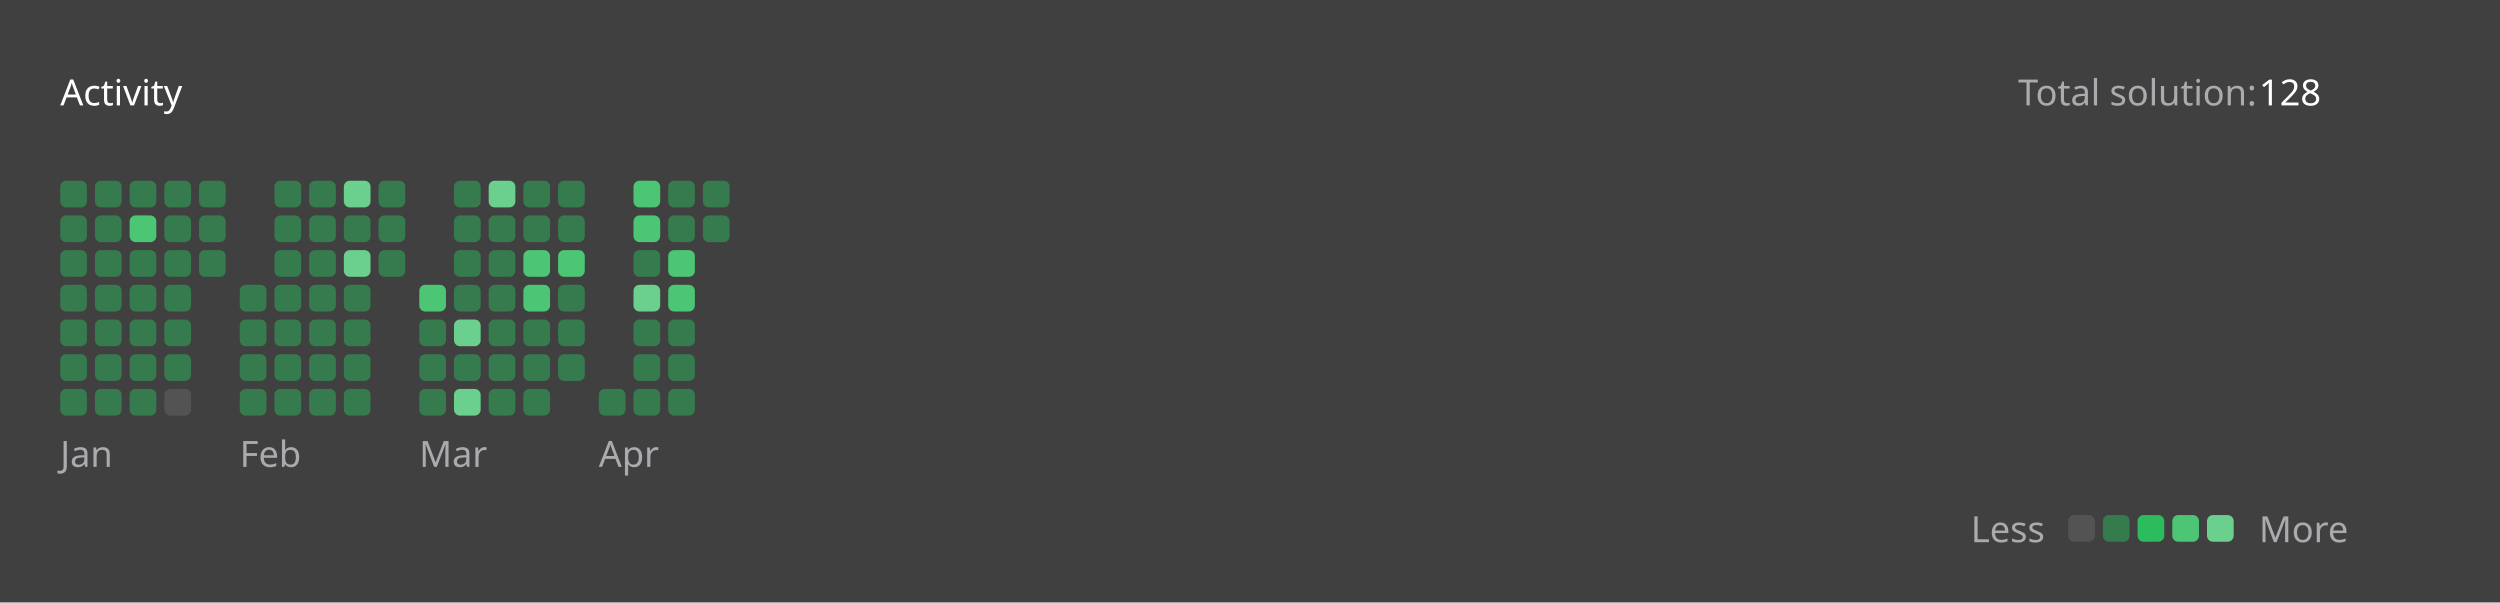
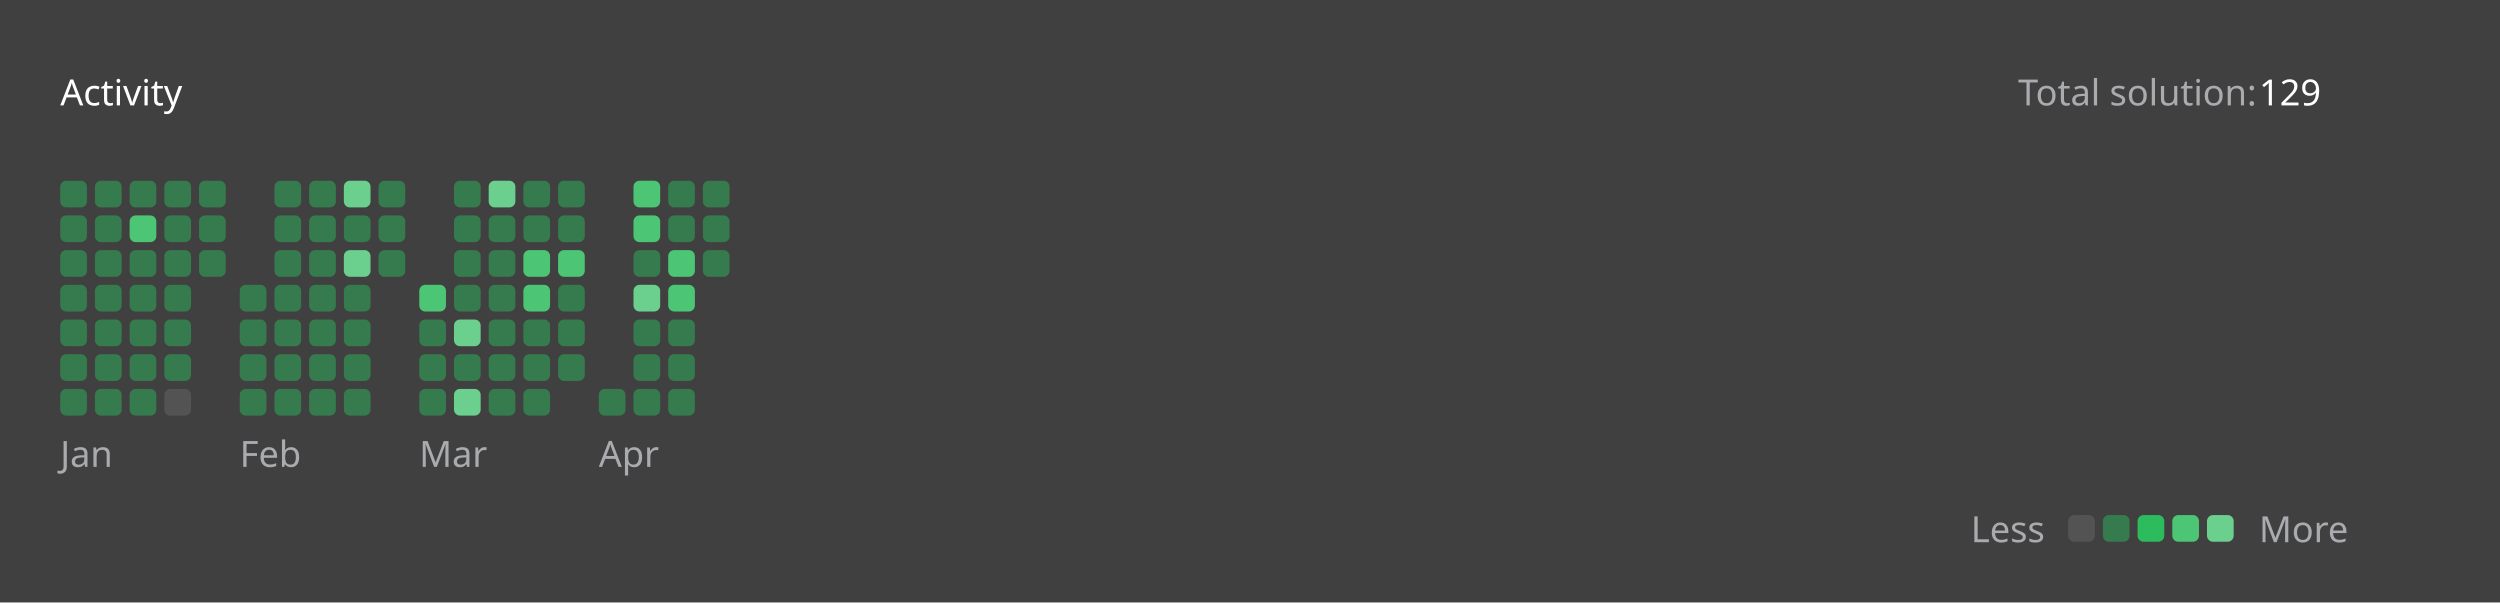
<svg xmlns="http://www.w3.org/2000/svg" version="1.1" height="200" width="830" viewBox="0 0 830 200">
  <style>*{font-family: "Segoe UI", Tahoma, Geneva, Verdana, sans-serif;}</style>
  <style>.title{font-weight: 500;font-size: 1rem;}</style>
  <style>.rotate-90{transform: rotate(-90deg);transform-origin: center;transform-box: fill-box;}</style>
  <style>.state{font-size: .75rem;}</style>
  <style>.light{color: #ffffff;fill: #ffffff;}</style>
  <style>.light-gray{color: #eff2f699;fill: #eff2f699;}</style>
  <style>.dark-gray{color: #ebebf54d;fill: #ebebf54d;}</style>
  <style>.gray{color: #747474;fill: #747474;}</style>
  <style>.orange{color: #ffa116;fill: #ffa116;}</style>
  <style>.background{color: #404040;fill: #404040;}</style>
  <style>.level-1-block{fill: #ffffff1a;}</style>
  <style>.level-2-block{fill: #2cb55d80;}</style>
  <style>.level-3-block{fill: #2cbb5dff;}</style>
  <style>.level-4-block{fill: #4cc575ff;}</style>
  <style>.level-5-block{fill: #6bcf8eff;}</style>
  <rect fill="#404040" x="0" y="0" width="830" height="200" rx="0.5rem" />
  <g text-anchor="start" text-decoration="1" class="title">
    <text x="20" y="35">
      <tspan class="light">Activity</tspan>
      <tspan class="orange" />
    </text>
  </g>
  <g class="state">
    <text x="670" y="35" class="light-gray"> Total solution: </text>
-     <text x="750" y="35" class="light"> 128 </text>
+     <text x="750" y="35" class="light"> 129 </text>
    <text x="678.88" y="180" class="light-gray" text-anchor="end">Less</text>
    <rect x="686.64" y="171" width="8.86" height="8.86" rx="2" ry="2" class="level-1-block" />
    <rect x="698.16" y="171" width="8.86" height="8.86" rx="2" ry="2" class="level-2-block" />
    <rect x="709.68" y="171" width="8.86" height="8.86" rx="2" ry="2" class="level-3-block" />
    <rect x="721.2" y="171" width="8.86" height="8.86" rx="2" ry="2" class="level-4-block" />
    <rect x="732.72" y="171" width="8.86" height="8.86" rx="2" ry="2" class="level-5-block" />
    <text x="750" y="180" class="light-gray">More</text>
  </g>
  <g x="20" y="60">
    <g x="20" y="60">
      <g x="20.0" y="60">
        <rect x="20.0" y="60.0" width="8.86" height="8.86" rx="2" ry="2" class="level-2-block" />
        <rect x="20.0" y="71.52" width="8.86" height="8.86" rx="2" ry="2" class="level-2-block" />
        <rect x="20.0" y="83.04" width="8.86" height="8.86" rx="2" ry="2" class="level-2-block" />
        <rect x="20.0" y="94.56" width="8.86" height="8.86" rx="2" ry="2" class="level-2-block" />
        <rect x="20.0" y="106.08" width="8.86" height="8.86" rx="2" ry="2" class="level-2-block" />
        <rect x="20.0" y="117.6" width="8.86" height="8.86" rx="2" ry="2" class="level-2-block" />
        <rect x="20.0" y="129.12" width="8.86" height="8.86" rx="2" ry="2" class="level-2-block" />
      </g>
      <g x="31.52" y="60">
        <rect x="31.52" y="60.0" width="8.86" height="8.86" rx="2" ry="2" class="level-2-block" />
        <rect x="31.52" y="71.52" width="8.86" height="8.86" rx="2" ry="2" class="level-2-block" />
        <rect x="31.52" y="83.04" width="8.86" height="8.86" rx="2" ry="2" class="level-2-block" />
        <rect x="31.52" y="94.56" width="8.86" height="8.86" rx="2" ry="2" class="level-2-block" />
        <rect x="31.52" y="106.08" width="8.86" height="8.86" rx="2" ry="2" class="level-2-block" />
        <rect x="31.52" y="117.6" width="8.86" height="8.86" rx="2" ry="2" class="level-2-block" />
        <rect x="31.52" y="129.12" width="8.86" height="8.86" rx="2" ry="2" class="level-2-block" />
      </g>
      <g x="43.04" y="60">
        <rect x="43.04" y="60.0" width="8.86" height="8.86" rx="2" ry="2" class="level-2-block" />
        <rect x="43.04" y="71.52" width="8.86" height="8.86" rx="2" ry="2" class="level-4-block" />
        <rect x="43.04" y="83.04" width="8.86" height="8.86" rx="2" ry="2" class="level-2-block" />
        <rect x="43.04" y="94.56" width="8.86" height="8.86" rx="2" ry="2" class="level-2-block" />
        <rect x="43.04" y="106.08" width="8.86" height="8.86" rx="2" ry="2" class="level-2-block" />
        <rect x="43.04" y="117.6" width="8.86" height="8.86" rx="2" ry="2" class="level-2-block" />
        <rect x="43.04" y="129.12" width="8.86" height="8.86" rx="2" ry="2" class="level-2-block" />
      </g>
      <g x="54.56" y="60">
        <rect x="54.56" y="60.0" width="8.86" height="8.86" rx="2" ry="2" class="level-2-block" />
        <rect x="54.56" y="71.52" width="8.86" height="8.86" rx="2" ry="2" class="level-2-block" />
        <rect x="54.56" y="83.04" width="8.86" height="8.86" rx="2" ry="2" class="level-2-block" />
        <rect x="54.56" y="94.56" width="8.86" height="8.86" rx="2" ry="2" class="level-2-block" />
        <rect x="54.56" y="106.08" width="8.86" height="8.86" rx="2" ry="2" class="level-2-block" />
        <rect x="54.56" y="117.6" width="8.86" height="8.86" rx="2" ry="2" class="level-2-block" />
        <rect x="54.56" y="129.12" width="8.86" height="8.86" rx="2" ry="2" class="level-1-block" />
      </g>
      <g x="66.08" y="60">
        <rect x="66.08" y="60.0" width="8.86" height="8.86" rx="2" ry="2" class="level-2-block" />
        <rect x="66.08" y="71.52" width="8.86" height="8.86" rx="2" ry="2" class="level-2-block" />
        <rect x="66.08" y="83.04" width="8.86" height="8.86" rx="2" ry="2" class="level-2-block" />
      </g>
      <text x="20.0" y="155" class="light-gray state">Jan</text>
    </g>
  </g>
  <g x="79.6" y="60">
    <g x="79.6" y="60">
      <g x="79.6" y="60">
        <rect x="79.6" y="94.56" width="8.86" height="8.86" rx="2" ry="2" class="level-2-block" />
        <rect x="79.6" y="106.08" width="8.86" height="8.86" rx="2" ry="2" class="level-2-block" />
        <rect x="79.6" y="117.6" width="8.86" height="8.86" rx="2" ry="2" class="level-2-block" />
        <rect x="79.6" y="129.12" width="8.86" height="8.86" rx="2" ry="2" class="level-2-block" />
      </g>
      <g x="91.12" y="60">
        <rect x="91.12" y="60.0" width="8.86" height="8.86" rx="2" ry="2" class="level-2-block" />
        <rect x="91.12" y="71.52" width="8.86" height="8.86" rx="2" ry="2" class="level-2-block" />
        <rect x="91.12" y="83.04" width="8.86" height="8.86" rx="2" ry="2" class="level-2-block" />
        <rect x="91.12" y="94.56" width="8.86" height="8.86" rx="2" ry="2" class="level-2-block" />
        <rect x="91.12" y="106.08" width="8.86" height="8.86" rx="2" ry="2" class="level-2-block" />
        <rect x="91.12" y="117.6" width="8.86" height="8.86" rx="2" ry="2" class="level-2-block" />
        <rect x="91.12" y="129.12" width="8.86" height="8.86" rx="2" ry="2" class="level-2-block" />
      </g>
      <g x="102.64" y="60">
        <rect x="102.64" y="60.0" width="8.86" height="8.86" rx="2" ry="2" class="level-2-block" />
        <rect x="102.64" y="71.52" width="8.86" height="8.86" rx="2" ry="2" class="level-2-block" />
        <rect x="102.64" y="83.04" width="8.86" height="8.86" rx="2" ry="2" class="level-2-block" />
        <rect x="102.64" y="94.56" width="8.86" height="8.86" rx="2" ry="2" class="level-2-block" />
        <rect x="102.64" y="106.08" width="8.86" height="8.86" rx="2" ry="2" class="level-2-block" />
        <rect x="102.64" y="117.6" width="8.86" height="8.86" rx="2" ry="2" class="level-2-block" />
        <rect x="102.64" y="129.12" width="8.86" height="8.86" rx="2" ry="2" class="level-2-block" />
      </g>
      <g x="114.16" y="60">
        <rect x="114.16" y="60.0" width="8.86" height="8.86" rx="2" ry="2" class="level-5-block" />
        <rect x="114.16" y="71.52" width="8.86" height="8.86" rx="2" ry="2" class="level-2-block" />
        <rect x="114.16" y="83.04" width="8.86" height="8.86" rx="2" ry="2" class="level-5-block" />
        <rect x="114.16" y="94.56" width="8.86" height="8.86" rx="2" ry="2" class="level-2-block" />
        <rect x="114.16" y="106.08" width="8.86" height="8.86" rx="2" ry="2" class="level-2-block" />
        <rect x="114.16" y="117.6" width="8.86" height="8.86" rx="2" ry="2" class="level-2-block" />
        <rect x="114.16" y="129.12" width="8.86" height="8.86" rx="2" ry="2" class="level-2-block" />
      </g>
      <g x="125.68" y="60">
        <rect x="125.68" y="60.0" width="8.86" height="8.86" rx="2" ry="2" class="level-2-block" />
        <rect x="125.68" y="71.52" width="8.86" height="8.86" rx="2" ry="2" class="level-2-block" />
        <rect x="125.68" y="83.04" width="8.86" height="8.86" rx="2" ry="2" class="level-2-block" />
      </g>
      <text x="79.6" y="155" class="light-gray state">Feb</text>
    </g>
  </g>
  <g x="139.2" y="60">
    <g x="139.2" y="60">
      <g x="139.2" y="60">
        <rect x="139.2" y="94.56" width="8.86" height="8.86" rx="2" ry="2" class="level-4-block" />
        <rect x="139.2" y="106.08" width="8.86" height="8.86" rx="2" ry="2" class="level-2-block" />
        <rect x="139.2" y="117.6" width="8.86" height="8.86" rx="2" ry="2" class="level-2-block" />
        <rect x="139.2" y="129.12" width="8.86" height="8.86" rx="2" ry="2" class="level-2-block" />
      </g>
      <g x="150.72" y="60">
        <rect x="150.72" y="60.0" width="8.86" height="8.86" rx="2" ry="2" class="level-2-block" />
        <rect x="150.72" y="71.52" width="8.86" height="8.86" rx="2" ry="2" class="level-2-block" />
        <rect x="150.72" y="83.04" width="8.86" height="8.86" rx="2" ry="2" class="level-2-block" />
        <rect x="150.72" y="94.56" width="8.86" height="8.86" rx="2" ry="2" class="level-2-block" />
        <rect x="150.72" y="106.08" width="8.86" height="8.86" rx="2" ry="2" class="level-5-block" />
        <rect x="150.72" y="117.6" width="8.86" height="8.86" rx="2" ry="2" class="level-2-block" />
        <rect x="150.72" y="129.12" width="8.86" height="8.86" rx="2" ry="2" class="level-5-block" />
      </g>
      <g x="162.24" y="60">
        <rect x="162.24" y="60.0" width="8.86" height="8.86" rx="2" ry="2" class="level-5-block" />
        <rect x="162.24" y="71.52" width="8.86" height="8.86" rx="2" ry="2" class="level-2-block" />
        <rect x="162.24" y="83.04" width="8.86" height="8.86" rx="2" ry="2" class="level-2-block" />
        <rect x="162.24" y="94.56" width="8.86" height="8.86" rx="2" ry="2" class="level-2-block" />
        <rect x="162.24" y="106.08" width="8.86" height="8.86" rx="2" ry="2" class="level-2-block" />
        <rect x="162.24" y="117.6" width="8.86" height="8.86" rx="2" ry="2" class="level-2-block" />
        <rect x="162.24" y="129.12" width="8.86" height="8.86" rx="2" ry="2" class="level-2-block" />
      </g>
      <g x="173.76" y="60">
        <rect x="173.76" y="60.0" width="8.86" height="8.86" rx="2" ry="2" class="level-2-block" />
        <rect x="173.76" y="71.52" width="8.86" height="8.86" rx="2" ry="2" class="level-2-block" />
        <rect x="173.76" y="83.04" width="8.86" height="8.86" rx="2" ry="2" class="level-4-block" />
        <rect x="173.76" y="94.56" width="8.86" height="8.86" rx="2" ry="2" class="level-4-block" />
        <rect x="173.76" y="106.08" width="8.86" height="8.86" rx="2" ry="2" class="level-2-block" />
        <rect x="173.76" y="117.6" width="8.86" height="8.86" rx="2" ry="2" class="level-2-block" />
        <rect x="173.76" y="129.12" width="8.86" height="8.86" rx="2" ry="2" class="level-2-block" />
      </g>
      <g x="185.28" y="60">
        <rect x="185.28" y="60.0" width="8.86" height="8.86" rx="2" ry="2" class="level-2-block" />
        <rect x="185.28" y="71.52" width="8.86" height="8.86" rx="2" ry="2" class="level-2-block" />
        <rect x="185.28" y="83.04" width="8.86" height="8.86" rx="2" ry="2" class="level-4-block" />
        <rect x="185.28" y="94.56" width="8.86" height="8.86" rx="2" ry="2" class="level-2-block" />
        <rect x="185.28" y="106.08" width="8.86" height="8.86" rx="2" ry="2" class="level-2-block" />
        <rect x="185.28" y="117.6" width="8.86" height="8.86" rx="2" ry="2" class="level-2-block" />
      </g>
      <text x="139.2" y="155" class="light-gray state">Mar</text>
    </g>
  </g>
  <g x="198.8" y="60">
    <g x="198.8" y="60">
      <g x="198.8" y="60">
        <rect x="198.8" y="129.12" width="8.86" height="8.86" rx="2" ry="2" class="level-2-block" />
      </g>
      <g x="210.32" y="60">
        <rect x="210.32" y="60.0" width="8.86" height="8.86" rx="2" ry="2" class="level-4-block" />
        <rect x="210.32" y="71.52" width="8.86" height="8.86" rx="2" ry="2" class="level-4-block" />
        <rect x="210.32" y="83.04" width="8.86" height="8.86" rx="2" ry="2" class="level-2-block" />
        <rect x="210.32" y="94.56" width="8.86" height="8.86" rx="2" ry="2" class="level-5-block" />
        <rect x="210.32" y="106.08" width="8.86" height="8.86" rx="2" ry="2" class="level-2-block" />
        <rect x="210.32" y="117.6" width="8.86" height="8.86" rx="2" ry="2" class="level-2-block" />
        <rect x="210.32" y="129.12" width="8.86" height="8.86" rx="2" ry="2" class="level-2-block" />
      </g>
      <g x="221.84" y="60">
        <rect x="221.84" y="60.0" width="8.86" height="8.86" rx="2" ry="2" class="level-2-block" />
        <rect x="221.84" y="71.52" width="8.86" height="8.86" rx="2" ry="2" class="level-2-block" />
        <rect x="221.84" y="83.04" width="8.86" height="8.86" rx="2" ry="2" class="level-4-block" />
        <rect x="221.84" y="94.56" width="8.86" height="8.86" rx="2" ry="2" class="level-4-block" />
        <rect x="221.84" y="106.08" width="8.86" height="8.86" rx="2" ry="2" class="level-2-block" />
        <rect x="221.84" y="117.6" width="8.86" height="8.86" rx="2" ry="2" class="level-2-block" />
        <rect x="221.84" y="129.12" width="8.86" height="8.86" rx="2" ry="2" class="level-2-block" />
      </g>
      <g x="233.36" y="60">
        <rect x="233.36" y="60.0" width="8.86" height="8.86" rx="2" ry="2" class="level-2-block" />
        <rect x="233.36" y="71.52" width="8.86" height="8.86" rx="2" ry="2" class="level-2-block" />
+         <rect x="233.36" y="83.04" width="8.86" height="8.86" rx="2" ry="2" class="level-2-block" />
      </g>
      <text x="198.8" y="155" class="light-gray state">Apr</text>
    </g>
  </g>
</svg>
